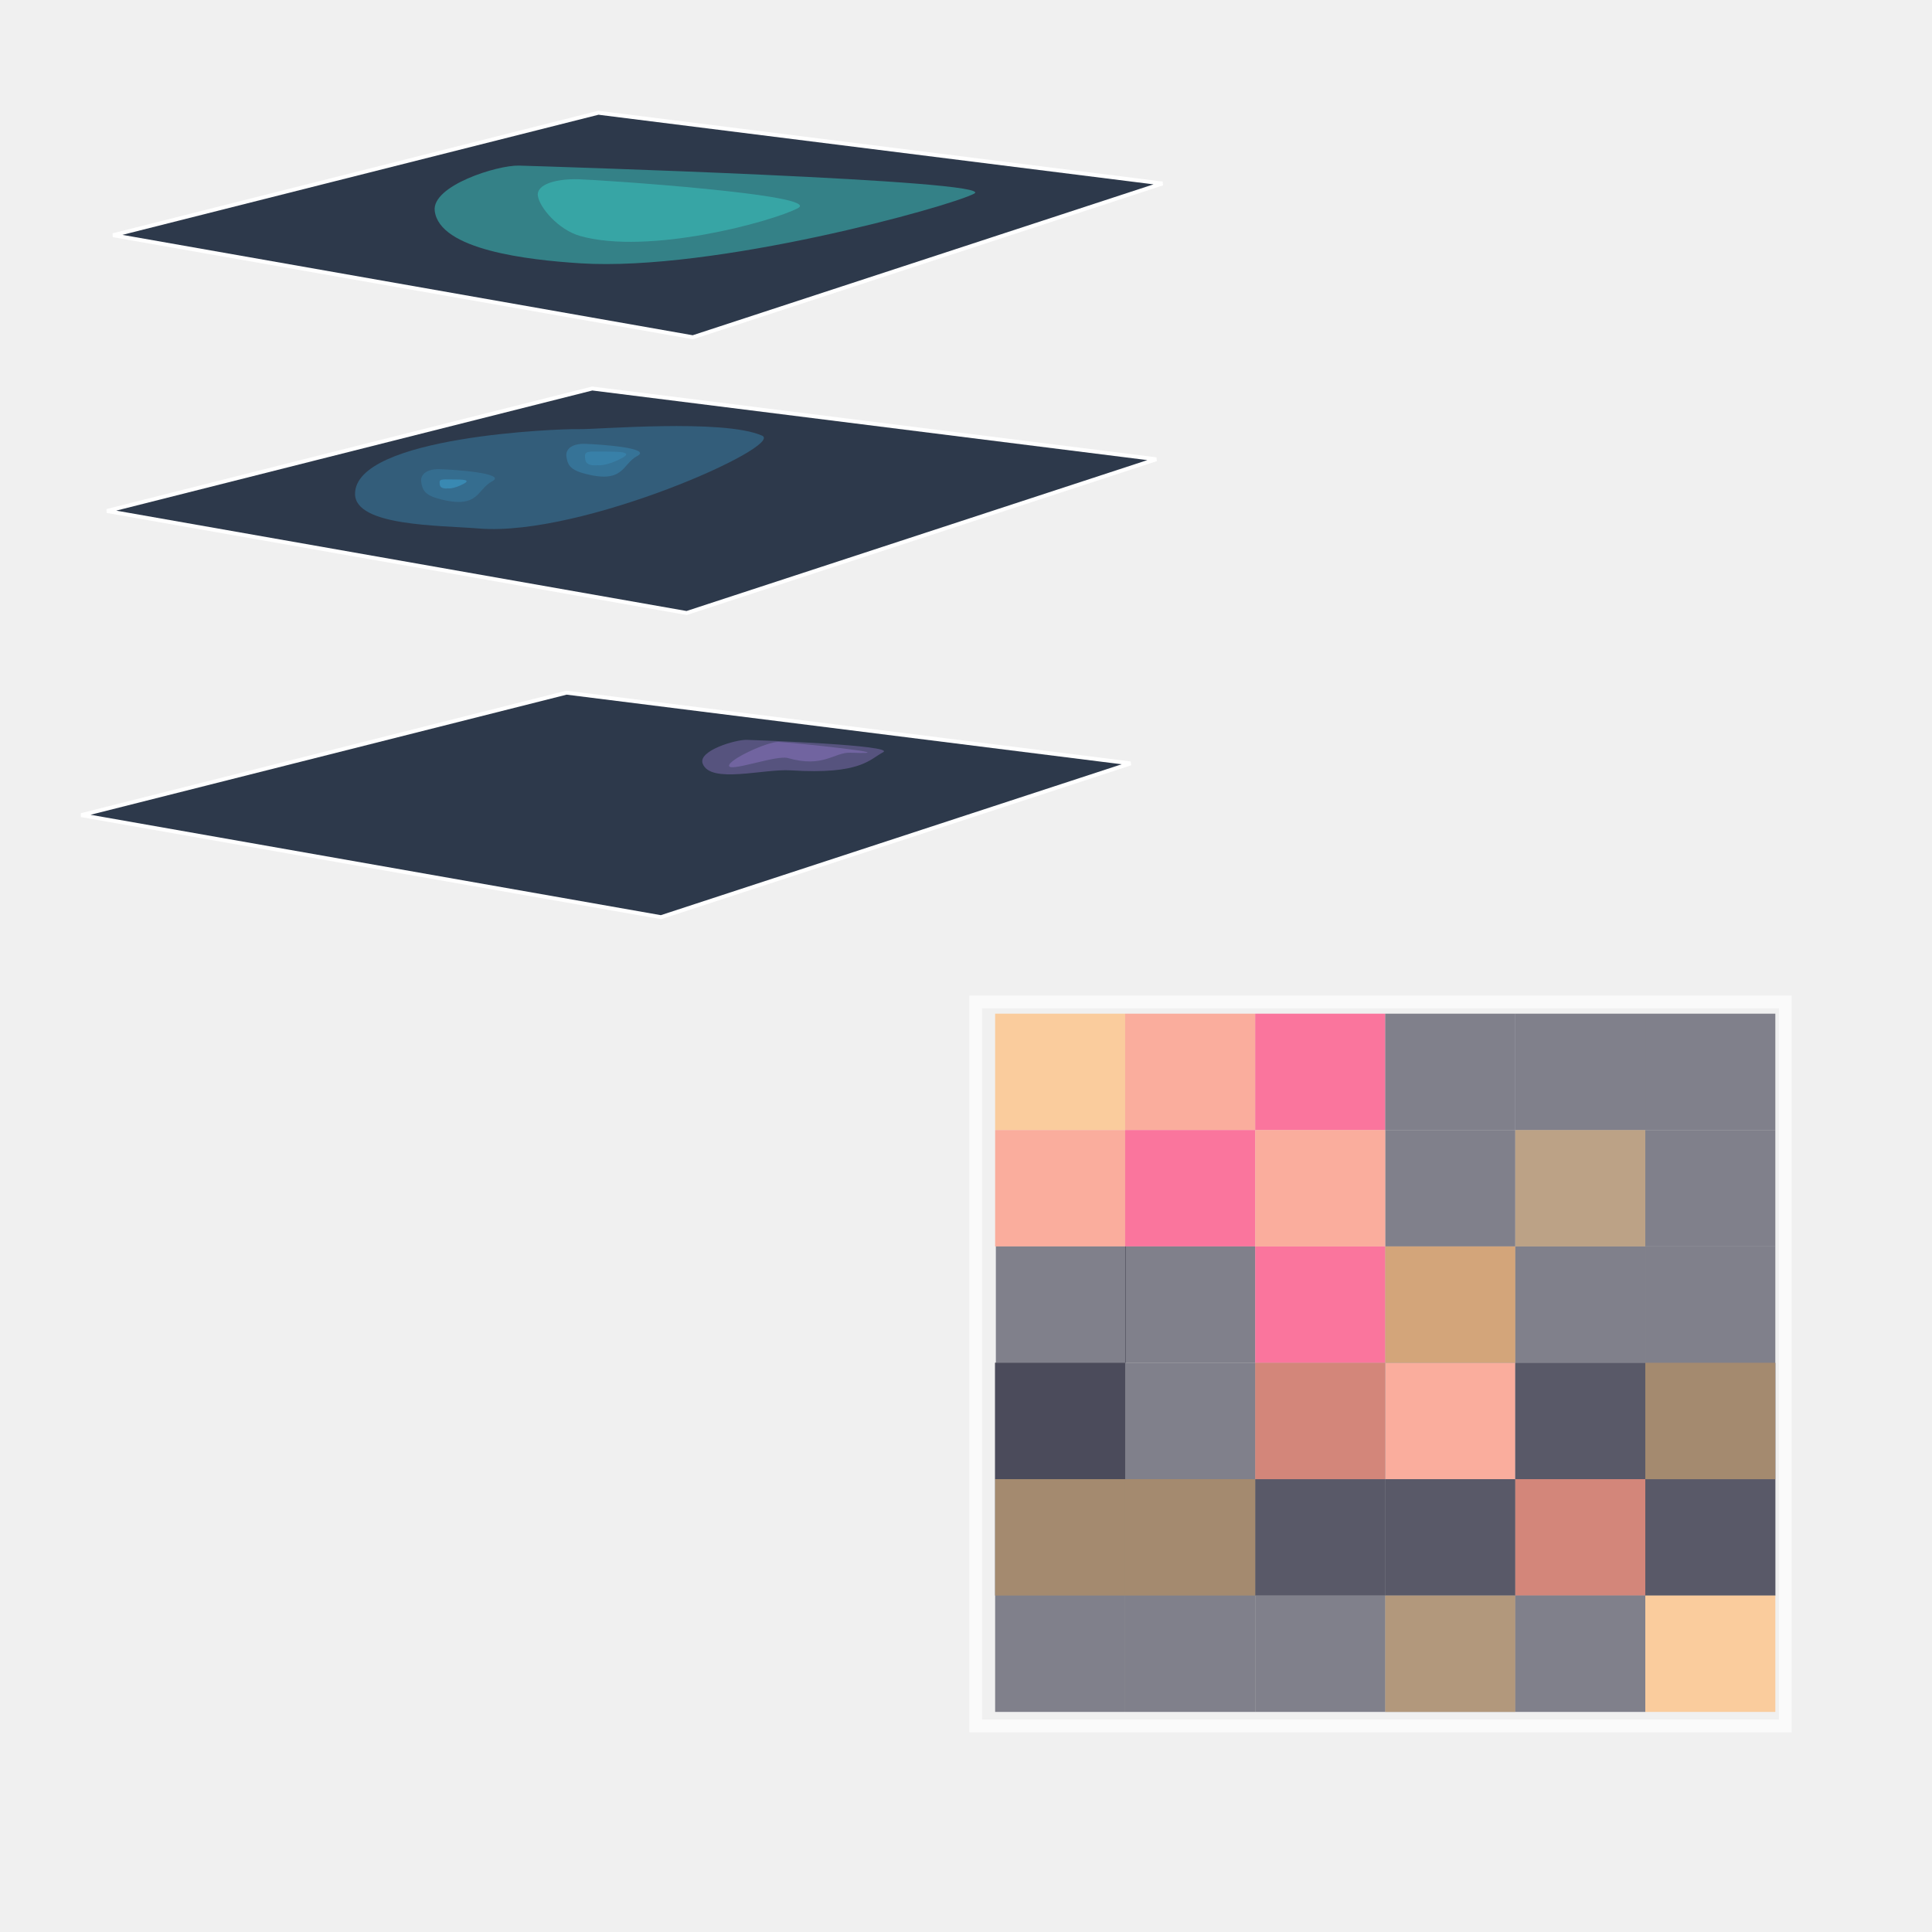
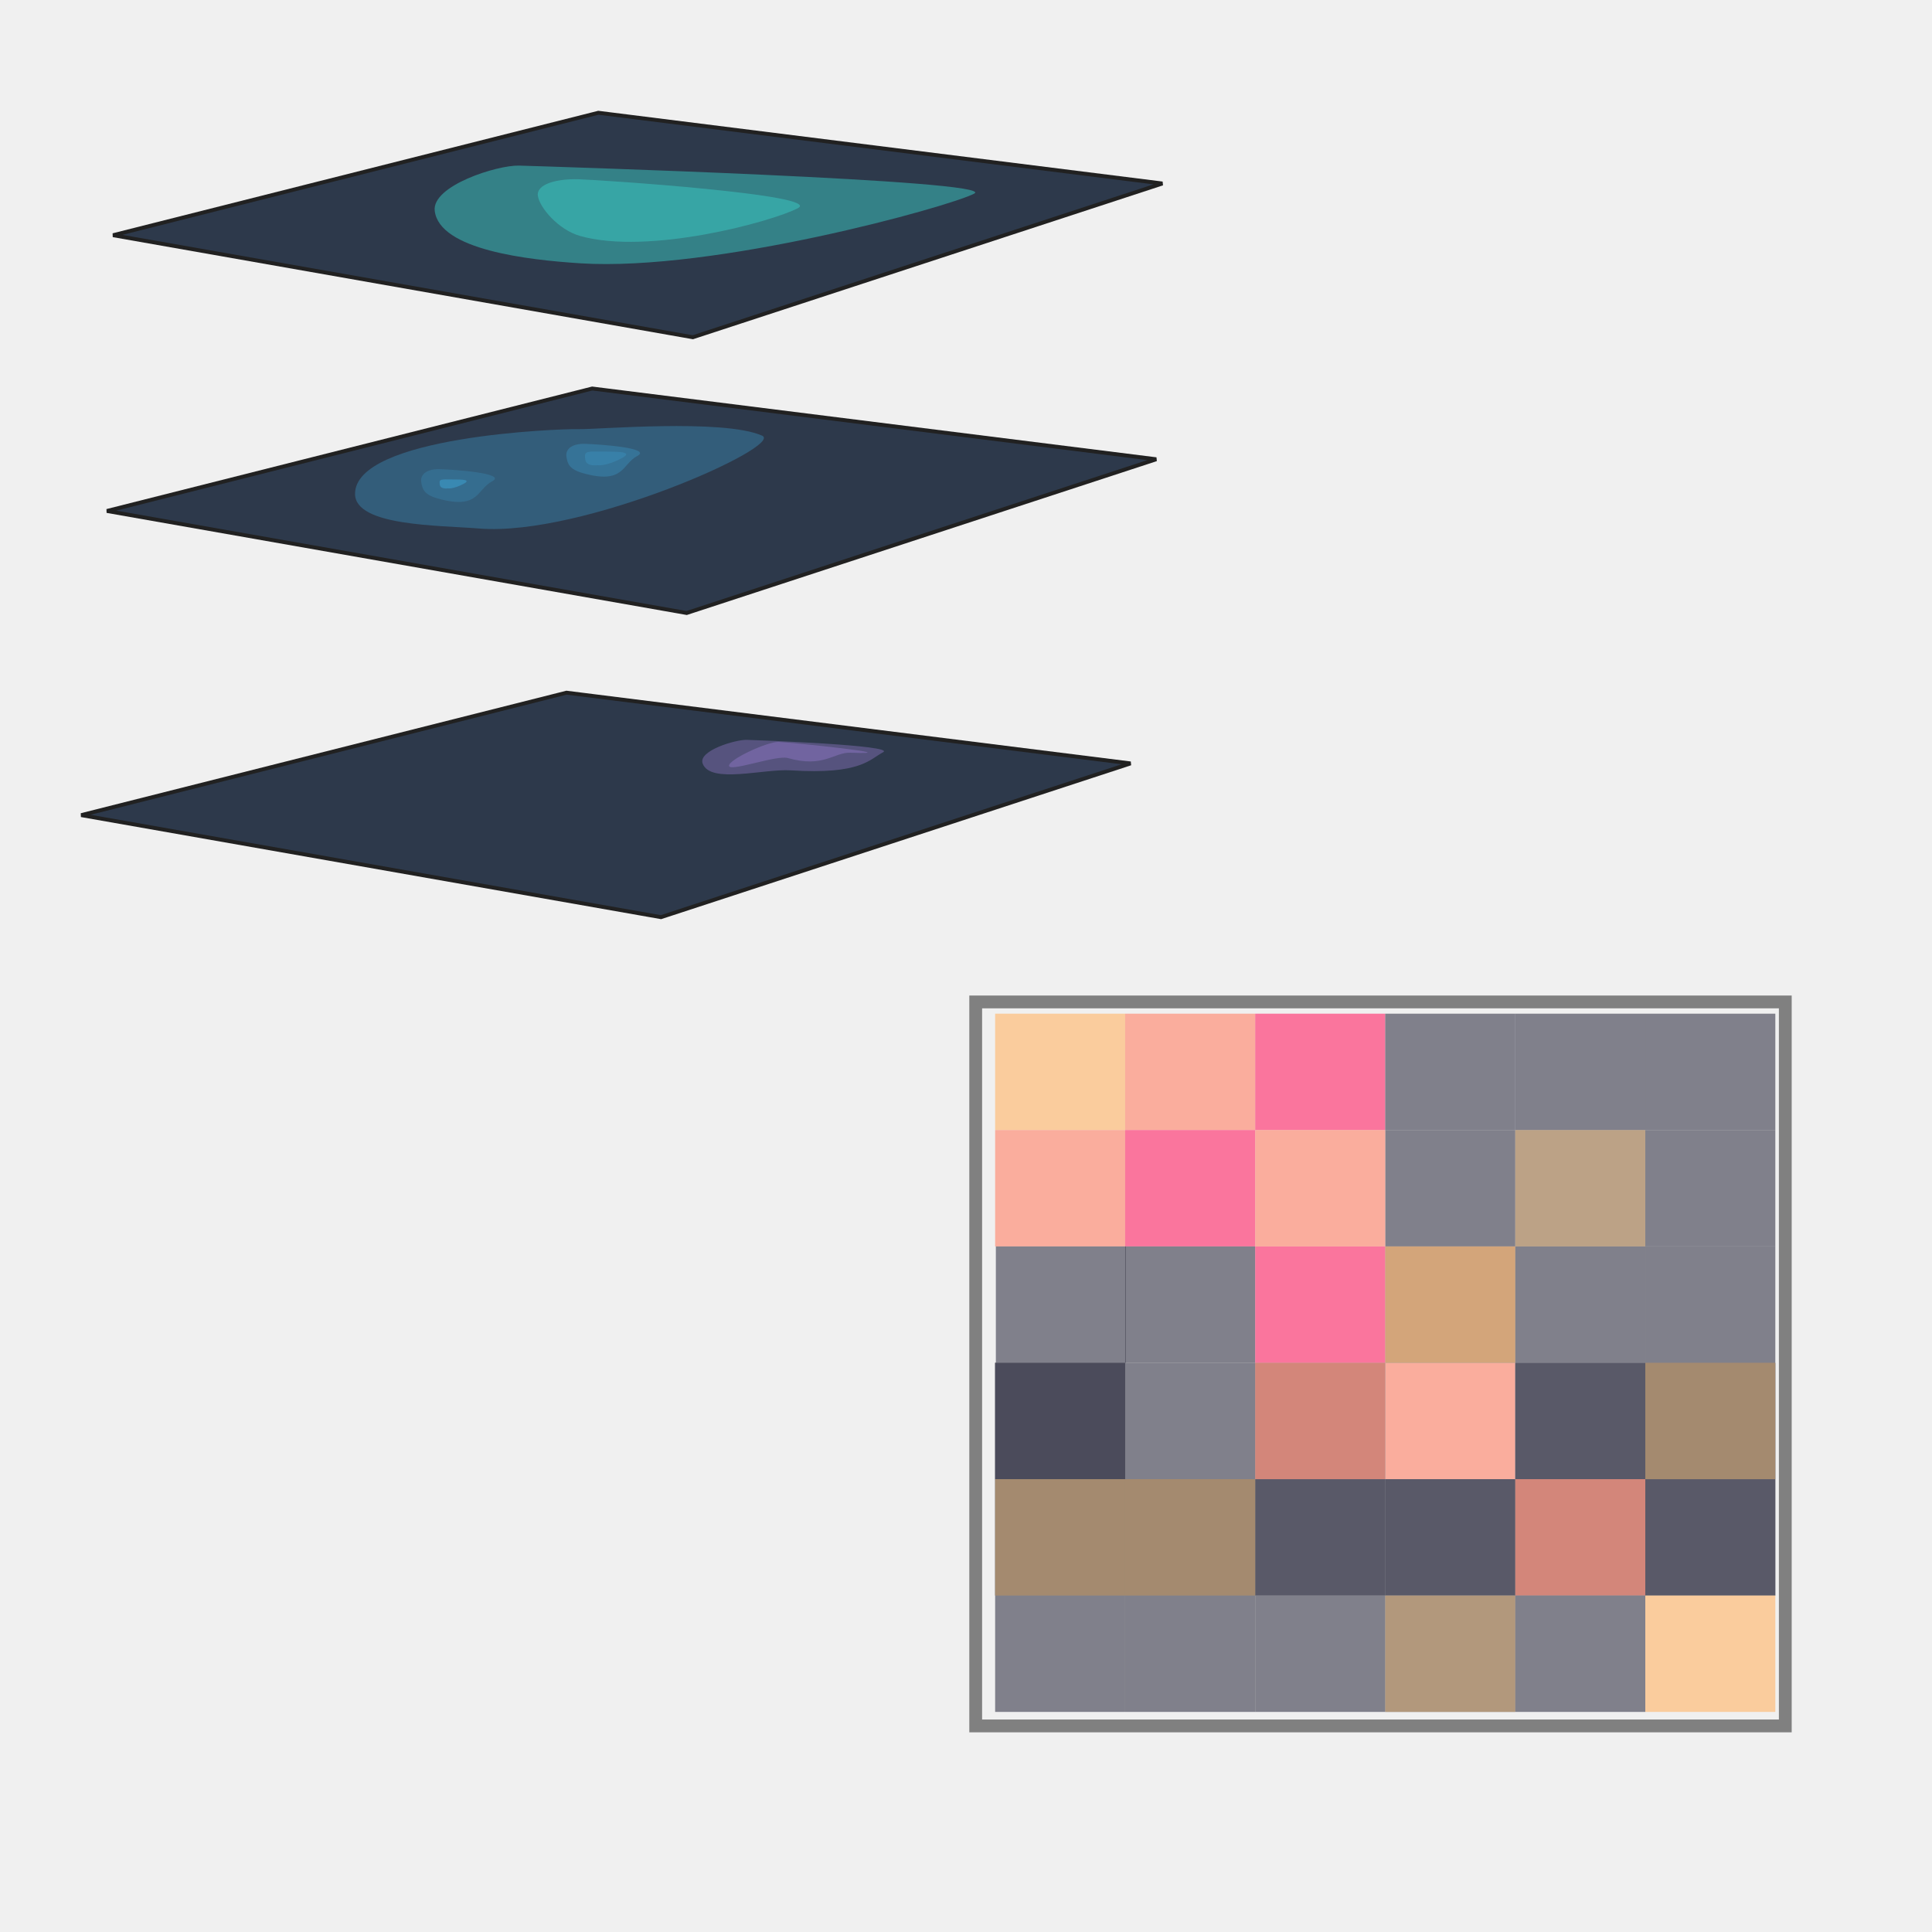
<svg xmlns="http://www.w3.org/2000/svg" width="200mm" height="200mm" viewBox="0 0 200 200" version="1.1" id="svg3411">
  <defs id="defs3405" />
  <g id="layer1">
    <path style="display:inline;fill:#3b97c4;fill-opacity:0.288;stroke:none;stroke-width:0.346px;stroke-linecap:butt;stroke-linejoin:miter;stroke-opacity:1" d="m 45.277,51.591 c -1.361,-0.386 -1.567,-0.97 -1.673,-1.712 -0.106,-0.742 0.551,-1.348 1.913,-1.31 1.362,0.038 7.039,0.411 5.425,1.257 -1.614,0.845 -1.335,2.993 -5.665,1.766 z" id="path3762" />
    <path style="display:inline;fill:#3b97c4;fill-opacity:0.389;stroke:none;stroke-width:0.346px;stroke-linecap:butt;stroke-linejoin:miter;stroke-opacity:1" d="m 61.874,48.155 c 0,0 -1.175,0.183 -1.281,-0.559 -0.106,-0.742 -0.072,-0.885 1.29,-0.847 1.362,0.038 4.051,-0.14 2.436,0.705 -1.614,0.845 -2.445,0.702 -2.445,0.702 z" id="path3772" />
    <path style="display:inline;fill:#3b97c4;fill-opacity:0.664;stroke:none;stroke-width:0.228px;stroke-linecap:butt;stroke-linejoin:miter;stroke-opacity:1" d="m 46.37,50.555 c 0,0 -0.771,0.12 -0.841,-0.367 -0.07,-0.487 -0.048,-0.581 0.847,-0.556 0.895,0.025 2.66,-0.092 1.6,0.463 -1.06,0.555 -1.606,0.461 -1.606,0.461 z" id="path3776" />
    <path style="display:inline;fill:#a988e4;fill-opacity:0.334;stroke:none;stroke-width:0.298px;stroke-linecap:butt;stroke-linejoin:miter;stroke-opacity:1" d="m 81.858,79.746 c -2.817,-0.18 -8.316,1.436 -9.119,-0.703 -0.498,-1.326 3.398,-2.487 4.57,-2.454 1.171,0.033 15.494,0.56 14.106,1.286 -1.388,0.727 -2.312,2.334 -9.557,1.871 z" id="path3780" />
    <path style="display:inline;fill:#a988e4;fill-opacity:0.334;stroke:none;stroke-width:0.298px;stroke-linecap:butt;stroke-linejoin:miter;stroke-opacity:1" d="m 81.554,78.472 c -1.17,-0.332 -5.99,1.452 -6.081,0.814 -0.091,-0.638 3.949,-2.515 5.12,-2.483 1.171,0.033 13.794,1.347 7.443,1.118 -1.71,-0.062 -2.759,1.606 -6.482,0.551 z" id="path3782" />
-     <path style="display:inline;fill:#2d394b;fill-opacity:1;stroke:#ffffff;stroke-width:0.403px;stroke-linecap:butt;stroke-linejoin:miter;stroke-opacity:1" d="m 11.706,24.348 50.237,-12.675 58.388,7.322 -48.609,15.917 z" id="path8776" />
-     <path style="display:inline;fill:#2d394b;fill-opacity:1;stroke:#ffffff;stroke-width:0.403px;stroke-linecap:butt;stroke-linejoin:miter;stroke-opacity:1" d="M 11.069,52.895 61.306,40.219 119.694,47.542 71.085,63.458 Z" id="path8778" />
-     <path style="display:inline;fill:#2d394b;fill-opacity:1;stroke:#ffffff;stroke-width:0.403px;stroke-linecap:butt;stroke-linejoin:miter;stroke-opacity:1" d="M 8.409,84.381 58.646,71.706 117.034,79.028 68.424,94.945 Z" id="path8784" />
+     <path style="display:inline;fill:#2d394b;fill-opacity:1;stroke:#212121;stroke-width:0.403;stroke-linecap:butt;stroke-linejoin:miter;stroke-opacity:1;stroke-miterlimit:4;stroke-dasharray:none" d="m 11.706,24.348 50.237,-12.675 58.388,7.322 -48.609,15.917 z" id="path8776" />
+     <path style="display:inline;fill:#2d394b;fill-opacity:1;stroke:#212121;stroke-width:0.403;stroke-linecap:butt;stroke-linejoin:miter;stroke-opacity:1;stroke-miterlimit:4;stroke-dasharray:none" d="M 11.069,52.895 61.306,40.219 119.694,47.542 71.085,63.458 Z" id="path8778" />
+     <path style="display:inline;fill:#2d394b;fill-opacity:1;stroke:#212121;stroke-width:0.403;stroke-linecap:butt;stroke-linejoin:miter;stroke-opacity:1;stroke-miterlimit:4;stroke-dasharray:none" d="M 8.409,84.381 58.646,71.706 117.034,79.028 68.424,94.945 Z" id="path8784" />
    <path style="display:inline;fill:#3bccc4;fill-opacity:0.493;stroke:none;stroke-width:0.569px;stroke-linecap:butt;stroke-linejoin:miter;stroke-opacity:1" d="m 60.046,27.255 c -5.381,-0.344 -14.551,-1.38 -15.043,-5.425 -0.318,-2.615 6.491,-4.75 8.728,-4.687 2.237,0.062 49.768,1.514 47.117,2.902 -2.651,1.388 -26.963,8.096 -40.801,7.211 z" id="path8786" />
    <path style="display:inline;fill:#3bccc4;fill-opacity:0.493;stroke:none;stroke-width:0.569px;stroke-linecap:butt;stroke-linejoin:miter;stroke-opacity:1" d="m 60.046,24.425 c -2.235,-0.633 -4.191,-2.933 -4.365,-4.151 -0.174,-1.218 1.955,-1.78 4.191,-1.718 2.237,0.062 25.38,1.604 22.729,2.992 -2.651,1.388 -15.446,4.892 -22.556,2.876 z" id="path8788" />
    <path style="display:inline;fill:#3b97c4;fill-opacity:0.389;stroke:none;stroke-width:0.493px;stroke-linecap:butt;stroke-linejoin:miter;stroke-opacity:1" d="M 49.6,54.712 C 45.453,54.377 36.793,54.474 36.755,51.15 c -0.068,-6.017 21.379,-6.786 23.103,-6.725 1.724,0.061 15.035,-1.11 19.04,0.676 2.356,1.051 -18.633,10.473 -29.298,9.611 z" id="path8792" />
    <path style="display:inline;fill:#3b97c4;fill-opacity:0.288;stroke:none;stroke-width:0.346px;stroke-linecap:butt;stroke-linejoin:miter;stroke-opacity:1" d="m 45.277,51.591 c -1.361,-0.386 -1.567,-0.97 -1.673,-1.712 -0.106,-0.742 0.551,-1.348 1.913,-1.31 1.362,0.038 7.039,0.411 5.425,1.257 -1.614,0.845 -1.335,2.993 -5.665,1.766 z" id="path8794" />
    <path style="display:inline;fill:#3b97c4;fill-opacity:0.389;stroke:none;stroke-width:0.346px;stroke-linecap:butt;stroke-linejoin:miter;stroke-opacity:1" d="m 60.306,48.969 c -1.361,-0.386 -1.567,-0.97 -1.673,-1.712 -0.106,-0.742 0.551,-1.348 1.913,-1.31 1.362,0.038 7.039,0.411 5.425,1.257 -1.614,0.845 -1.335,2.993 -5.665,1.766 z" id="path8796" />
    <path style="display:inline;fill:#3b97c4;fill-opacity:0.389;stroke:none;stroke-width:0.346px;stroke-linecap:butt;stroke-linejoin:miter;stroke-opacity:1" d="m 61.874,48.155 c 0,0 -1.175,0.183 -1.281,-0.559 -0.106,-0.742 -0.072,-0.885 1.29,-0.847 1.362,0.038 4.051,-0.14 2.436,0.705 -1.614,0.845 -2.445,0.702 -2.445,0.702 z" id="path8798" />
    <path style="display:inline;fill:#3b97c4;fill-opacity:0.664;stroke:none;stroke-width:0.228px;stroke-linecap:butt;stroke-linejoin:miter;stroke-opacity:1" d="m 46.37,50.555 c 0,0 -0.771,0.12 -0.841,-0.367 -0.07,-0.487 -0.048,-0.581 0.847,-0.556 0.895,0.025 2.66,-0.092 1.6,0.463 -1.06,0.555 -1.606,0.461 -1.606,0.461 z" id="path8800" />
    <path style="display:inline;fill:#a988e4;fill-opacity:0.334;stroke:none;stroke-width:0.298px;stroke-linecap:butt;stroke-linejoin:miter;stroke-opacity:1" d="m 81.858,79.746 c -2.817,-0.18 -8.316,1.436 -9.119,-0.703 -0.498,-1.326 3.398,-2.487 4.57,-2.454 1.171,0.033 15.494,0.56 14.106,1.286 -1.388,0.727 -2.312,2.334 -9.557,1.871 z" id="path8802" />
    <path style="display:inline;fill:#a988e4;fill-opacity:0.334;stroke:none;stroke-width:0.298px;stroke-linecap:butt;stroke-linejoin:miter;stroke-opacity:1" d="m 81.554,78.472 c -1.17,-0.332 -5.99,1.452 -6.081,0.814 -0.091,-0.638 3.949,-2.515 5.12,-2.483 1.171,0.033 13.794,1.347 7.443,1.118 -1.71,-0.062 -2.759,1.606 -6.482,0.551 z" id="path8804" />
    <rect style="display:inline;opacity:0.649;fill:#ffb870;fill-opacity:1;stroke:none;stroke-width:1.67;stroke-miterlimit:4;stroke-dasharray:none;stroke-dashoffset:0;stroke-opacity:1" id="rect8120" width="13.461" height="12.047" x="103.016" y="104.936" />
    <rect style="display:inline;opacity:0.649;fill:#ff8870;fill-opacity:1;stroke:none;stroke-width:1.67;stroke-miterlimit:4;stroke-dasharray:none;stroke-dashoffset:0;stroke-opacity:1" id="rect8122" width="13.461" height="12.047" x="116.477" y="104.936" />
    <rect style="display:inline;opacity:0.649;fill:#ff8870;fill-opacity:1;stroke:none;stroke-width:1.67;stroke-miterlimit:4;stroke-dasharray:none;stroke-dashoffset:0;stroke-opacity:1" id="rect8124" width="13.461" height="12.047" x="103.016" y="116.983" />
    <rect style="display:inline;fill:none;stroke:none;stroke-width:1.67;stroke-miterlimit:4;stroke-dasharray:none;stroke-opacity:1" id="rect8126" width="83.808" height="74.947" x="101.534" y="103.72" />
    <rect style="display:inline;opacity:0.649;fill:#ff3370;fill-opacity:1;stroke:none;stroke-width:1.67;stroke-miterlimit:4;stroke-dasharray:none;stroke-dashoffset:0;stroke-opacity:1" id="rect8128" width="13.461" height="12.047" x="116.477" y="116.983" />
    <rect style="display:inline;opacity:0.649;fill:#ff3370;fill-opacity:1;stroke:none;stroke-width:1.67;stroke-miterlimit:4;stroke-dasharray:none;stroke-dashoffset:0;stroke-opacity:1" id="rect8130" width="13.461" height="12.047" x="129.938" y="104.936" />
    <rect style="display:inline;opacity:0.649;fill:#444454;fill-opacity:1;stroke:none;stroke-width:1.67;stroke-miterlimit:4;stroke-dasharray:none;stroke-dashoffset:0;stroke-opacity:1" id="rect8132" width="13.461" height="12.047" x="143.399" y="104.936" />
    <rect style="display:inline;opacity:0.649;fill:#444454;fill-opacity:1;stroke:none;stroke-width:1.67;stroke-miterlimit:4;stroke-dasharray:none;stroke-dashoffset:0;stroke-opacity:1" id="rect8134" width="13.461" height="12.047" x="156.86" y="104.936" />
    <rect style="display:inline;opacity:0.649;fill:#444454;fill-opacity:1;stroke:none;stroke-width:1.67;stroke-miterlimit:4;stroke-dasharray:none;stroke-dashoffset:0;stroke-opacity:1" id="rect8136" width="13.461" height="12.047" x="170.321" y="104.936" />
    <rect style="display:inline;opacity:0.649;fill:#444454;fill-opacity:1;stroke:none;stroke-width:1.67;stroke-miterlimit:4;stroke-dasharray:none;stroke-dashoffset:0;stroke-opacity:1" id="rect8138" width="13.461" height="12.047" x="116.477" y="129.03" />
    <rect style="display:inline;opacity:0.649;fill:#444454;fill-opacity:1;stroke:none;stroke-width:1.67;stroke-miterlimit:4;stroke-dasharray:none;stroke-dashoffset:0;stroke-opacity:1" id="rect8140" width="13.461" height="12.047" x="116.477" y="141.077" />
    <rect style="display:inline;opacity:0.649;fill:#444454;fill-opacity:1;stroke:none;stroke-width:1.67;stroke-miterlimit:4;stroke-dasharray:none;stroke-dashoffset:0;stroke-opacity:1" id="rect8142" width="13.461" height="12.047" x="103.016" y="141.077" />
    <rect style="display:inline;opacity:0.649;fill:#444454;fill-opacity:1;stroke:none;stroke-width:1.67;stroke-miterlimit:4;stroke-dasharray:none;stroke-dashoffset:0;stroke-opacity:1" id="rect8144" width="13.461" height="12.047" x="103.016" y="141.077" />
    <rect style="display:inline;opacity:0.649;fill:#ff8870;fill-opacity:1;stroke:none;stroke-width:1.67;stroke-miterlimit:4;stroke-dasharray:none;stroke-dashoffset:0;stroke-opacity:1" id="rect8146" width="13.461" height="12.047" x="143.399" y="141.077" />
    <rect style="display:inline;opacity:0.649;fill:#444454;fill-opacity:1;stroke:none;stroke-width:1.67;stroke-miterlimit:4;stroke-dasharray:none;stroke-dashoffset:0;stroke-opacity:1" id="rect8148" width="13.461" height="12.047" x="129.938" y="141.077" />
    <rect style="display:inline;opacity:0.649;fill:#444454;fill-opacity:1;stroke:none;stroke-width:1.67;stroke-miterlimit:4;stroke-dasharray:none;stroke-dashoffset:0;stroke-opacity:1" id="rect8150" width="13.461" height="12.047" x="143.399" y="129.03" />
    <rect style="display:inline;opacity:0.649;fill:#ff3370;fill-opacity:1;stroke:none;stroke-width:1.67;stroke-miterlimit:4;stroke-dasharray:none;stroke-dashoffset:0;stroke-opacity:1" id="rect8152" width="13.461" height="12.047" x="129.938" y="129.03" />
    <rect style="display:inline;opacity:0.649;fill:#444454;fill-opacity:1;stroke:none;stroke-width:1.67;stroke-miterlimit:4;stroke-dasharray:none;stroke-dashoffset:0;stroke-opacity:1" id="rect8154" width="13.461" height="12.047" x="143.399" y="116.983" />
    <rect style="display:inline;opacity:0.649;fill:#ff8870;fill-opacity:1;stroke:none;stroke-width:1.67;stroke-miterlimit:4;stroke-dasharray:none;stroke-dashoffset:0;stroke-opacity:1" id="rect8156" width="13.461" height="12.047" x="129.938" y="116.983" />
    <rect style="display:inline;opacity:0.649;fill:#444454;fill-opacity:1;stroke:none;stroke-width:1.67;stroke-miterlimit:4;stroke-dasharray:none;stroke-dashoffset:0;stroke-opacity:1" id="rect8158" width="13.461" height="12.047" x="170.321" y="116.983" />
    <rect style="display:inline;opacity:0.649;fill:#444454;fill-opacity:1;stroke:none;stroke-width:1.67;stroke-miterlimit:4;stroke-dasharray:none;stroke-dashoffset:0;stroke-opacity:1" id="rect8160" width="13.461" height="12.047" x="156.86" y="116.983" />
    <rect style="display:inline;opacity:0.649;fill:#444454;fill-opacity:1;stroke:none;stroke-width:1.67;stroke-miterlimit:4;stroke-dasharray:none;stroke-dashoffset:0;stroke-opacity:1" id="rect8162" width="13.461" height="12.047" x="170.321" y="129.03" />
    <rect style="display:inline;opacity:0.649;fill:#444454;fill-opacity:1;stroke:none;stroke-width:1.67;stroke-miterlimit:4;stroke-dasharray:none;stroke-dashoffset:0;stroke-opacity:1" id="rect8164" width="13.461" height="12.047" x="156.86" y="129.03" />
    <rect style="display:inline;opacity:0.649;fill:#444454;fill-opacity:1;stroke:none;stroke-width:1.67;stroke-miterlimit:4;stroke-dasharray:none;stroke-dashoffset:0;stroke-opacity:1" id="rect8166" width="13.461" height="12.047" x="170.321" y="141.077" />
    <rect style="display:inline;opacity:0.649;fill:#444454;fill-opacity:1;stroke:none;stroke-width:1.67;stroke-miterlimit:4;stroke-dasharray:none;stroke-dashoffset:0;stroke-opacity:1" id="rect8168" width="13.461" height="12.047" x="156.86" y="141.077" />
    <rect style="display:inline;opacity:0.649;fill:#444454;fill-opacity:1;stroke:none;stroke-width:1.67;stroke-miterlimit:4;stroke-dasharray:none;stroke-dashoffset:0;stroke-opacity:1" id="rect8170" width="13.461" height="12.047" x="103.016" y="141.077" />
    <rect style="display:inline;opacity:0.649;fill:#444454;fill-opacity:1;stroke:none;stroke-width:1.67;stroke-miterlimit:4;stroke-dasharray:none;stroke-dashoffset:0;stroke-opacity:1" id="rect8172" width="13.461" height="12.047" x="170.321" y="141.077" />
    <rect style="display:inline;opacity:0.649;fill:#444454;fill-opacity:1;stroke:none;stroke-width:1.67;stroke-miterlimit:4;stroke-dasharray:none;stroke-dashoffset:0;stroke-opacity:1" id="rect8174" width="13.461" height="12.047" x="156.86" y="141.077" />
    <rect style="display:inline;opacity:0.649;fill:#444454;fill-opacity:1;stroke:none;stroke-width:1.67;stroke-miterlimit:4;stroke-dasharray:none;stroke-dashoffset:0;stroke-opacity:1" id="rect8176" width="13.461" height="12.047" x="116.477" y="153.123" />
    <rect style="display:inline;opacity:0.649;fill:#444454;fill-opacity:1;stroke:none;stroke-width:1.67;stroke-miterlimit:4;stroke-dasharray:none;stroke-dashoffset:0;stroke-opacity:1" id="rect8178" width="13.461" height="12.047" x="143.399" y="153.123" />
    <rect style="display:inline;opacity:0.649;fill:#444454;fill-opacity:1;stroke:none;stroke-width:1.67;stroke-miterlimit:4;stroke-dasharray:none;stroke-dashoffset:0;stroke-opacity:1" id="rect8180" width="13.461" height="12.047" x="129.938" y="153.123" />
    <rect style="display:inline;opacity:0.649;fill:#444454;fill-opacity:1;stroke:none;stroke-width:1.67;stroke-miterlimit:4;stroke-dasharray:none;stroke-dashoffset:0;stroke-opacity:1" id="rect8182" width="13.461" height="12.047" x="103.016" y="153.123" />
    <rect style="display:inline;opacity:0.649;fill:#444454;fill-opacity:1;stroke:none;stroke-width:1.67;stroke-miterlimit:4;stroke-dasharray:none;stroke-dashoffset:0;stroke-opacity:1" id="rect8184" width="13.461" height="12.047" x="170.321" y="153.123" />
    <rect style="display:inline;opacity:0.649;fill:#444454;fill-opacity:1;stroke:none;stroke-width:1.67;stroke-miterlimit:4;stroke-dasharray:none;stroke-dashoffset:0;stroke-opacity:1" id="rect8186" width="13.461" height="12.047" x="156.86" y="153.123" />
    <rect style="display:inline;opacity:0.649;fill:#444454;fill-opacity:1;stroke:none;stroke-width:1.67;stroke-miterlimit:4;stroke-dasharray:none;stroke-dashoffset:0;stroke-opacity:1" id="rect8188" width="13.461" height="12.047" x="116.477" y="153.123" />
    <rect style="display:inline;opacity:0.649;fill:#444454;fill-opacity:1;stroke:none;stroke-width:1.67;stroke-miterlimit:4;stroke-dasharray:none;stroke-dashoffset:0;stroke-opacity:1" id="rect8190" width="13.461" height="12.047" x="143.399" y="153.123" />
    <rect style="display:inline;opacity:0.649;fill:#444454;fill-opacity:1;stroke:none;stroke-width:1.67;stroke-miterlimit:4;stroke-dasharray:none;stroke-dashoffset:0;stroke-opacity:1" id="rect8192" width="13.461" height="12.047" x="129.938" y="153.123" />
    <rect style="display:inline;opacity:0.649;fill:#444454;fill-opacity:1;stroke:none;stroke-width:1.67;stroke-miterlimit:4;stroke-dasharray:none;stroke-dashoffset:0;stroke-opacity:1" id="rect8194" width="13.461" height="12.047" x="103.016" y="153.123" />
    <rect style="display:inline;opacity:0.649;fill:#444454;fill-opacity:1;stroke:none;stroke-width:1.67;stroke-miterlimit:4;stroke-dasharray:none;stroke-dashoffset:0;stroke-opacity:1" id="rect8196" width="13.461" height="12.047" x="170.321" y="153.123" />
    <rect style="display:inline;opacity:0.649;fill:#ff8870;fill-opacity:1;stroke:none;stroke-width:1.67;stroke-miterlimit:4;stroke-dasharray:none;stroke-dashoffset:0;stroke-opacity:1" id="rect8198" width="13.461" height="12.047" x="156.86" y="153.123" />
    <rect style="display:inline;opacity:0.649;fill:#444454;fill-opacity:1;stroke:none;stroke-width:1.67;stroke-miterlimit:4;stroke-dasharray:none;stroke-dashoffset:0;stroke-opacity:1" id="rect8200" width="13.461" height="12.047" x="116.477" y="165.17" />
    <rect style="display:inline;opacity:0.649;fill:#444454;fill-opacity:1;stroke:none;stroke-width:1.67;stroke-miterlimit:4;stroke-dasharray:none;stroke-dashoffset:0;stroke-opacity:1" id="rect8202" width="13.461" height="12.047" x="143.399" y="165.17" />
    <rect style="display:inline;opacity:0.649;fill:#444454;fill-opacity:1;stroke:none;stroke-width:1.67;stroke-miterlimit:4;stroke-dasharray:none;stroke-dashoffset:0;stroke-opacity:1" id="rect8204" width="13.461" height="12.047" x="129.938" y="165.17" />
    <rect style="display:inline;opacity:0.649;fill:#444454;fill-opacity:1;stroke:none;stroke-width:1.67;stroke-miterlimit:4;stroke-dasharray:none;stroke-dashoffset:0;stroke-opacity:1" id="rect8206" width="13.461" height="12.047" x="103.016" y="165.17" />
    <rect style="display:inline;opacity:0.649;fill:#ffb870;fill-opacity:1;stroke:none;stroke-width:1.67;stroke-miterlimit:4;stroke-dasharray:none;stroke-dashoffset:0;stroke-opacity:1" id="rect8208" width="13.461" height="12.047" x="170.321" y="165.17" />
    <rect style="display:inline;opacity:0.649;fill:#444454;fill-opacity:1;stroke:none;stroke-width:1.67;stroke-miterlimit:4;stroke-dasharray:none;stroke-dashoffset:0;stroke-opacity:1" id="rect8210" width="13.461" height="12.047" x="156.86" y="165.17" />
    <rect style="display:inline;opacity:0.649;fill:#ff8870;fill-opacity:1;stroke:none;stroke-width:1.67;stroke-miterlimit:4;stroke-dasharray:none;stroke-dashoffset:0;stroke-opacity:1" id="rect8212" width="13.461" height="12.047" x="129.938" y="141.077" />
    <rect style="display:inline;opacity:0.649;fill:#ffb870;fill-opacity:1;stroke:none;stroke-width:1.67;stroke-miterlimit:4;stroke-dasharray:none;stroke-dashoffset:0;stroke-opacity:1" id="rect8214" width="13.461" height="12.047" x="143.399" y="129.03" />
    <rect style="display:inline;opacity:0.649;fill:#cca473;fill-opacity:1;stroke:none;stroke-width:1.67;stroke-miterlimit:4;stroke-dasharray:none;stroke-dashoffset:0;stroke-opacity:1" id="rect8216" width="13.461" height="12.047" x="143.399" y="165.17" />
    <rect style="display:inline;opacity:0.649;fill:#cca473;fill-opacity:1;stroke:none;stroke-width:1.67;stroke-miterlimit:4;stroke-dasharray:none;stroke-dashoffset:0;stroke-opacity:1" id="rect8218" width="13.461" height="12.047" x="170.321" y="141.077" />
    <rect style="display:inline;opacity:0.649;fill:#ffc87f;fill-opacity:0.724;stroke:none;stroke-width:1.67;stroke-miterlimit:4;stroke-dasharray:none;stroke-dashoffset:0;stroke-opacity:1" id="rect8220" width="13.461" height="12.047" x="156.86" y="116.983" />
    <rect style="display:inline;opacity:0.649;fill:#cca473;fill-opacity:1;stroke:none;stroke-width:1.67;stroke-miterlimit:4;stroke-dasharray:none;stroke-dashoffset:0;stroke-opacity:1" id="rect8222" width="13.461" height="12.047" x="116.477" y="153.123" />
    <rect style="display:inline;opacity:0.649;fill:#cca473;fill-opacity:1;stroke:none;stroke-width:1.67;stroke-miterlimit:4;stroke-dasharray:none;stroke-dashoffset:0;stroke-opacity:1" id="rect8224" width="13.461" height="12.047" x="103.016" y="153.123" />
    <rect style="display:inline;opacity:0.649;fill:#444454;fill-opacity:1;stroke:none;stroke-width:1.67;stroke-miterlimit:4;stroke-dasharray:none;stroke-dashoffset:0;stroke-opacity:1" id="rect8226" width="13.461" height="12.047" x="103.09" y="129.03" />
-     <rect style="display:inline;opacity:0.649;fill:none;fill-opacity:1;stroke:#ffffff;stroke-width:1.325;stroke-miterlimit:4;stroke-dasharray:none;stroke-dashoffset:0;stroke-opacity:1" id="rect948" width="83.808" height="74.947" x="101.005" y="103.72" />
+     <rect style="display:inline;opacity:0.649;fill:none;fill-opacity:1;stroke:#444444;stroke-width:1.325;stroke-miterlimit:4;stroke-dasharray:none;stroke-dashoffset:0;stroke-opacity:1" id="rect948" width="83.808" height="74.947" x="101.005" y="103.72" />
  </g>
</svg>
